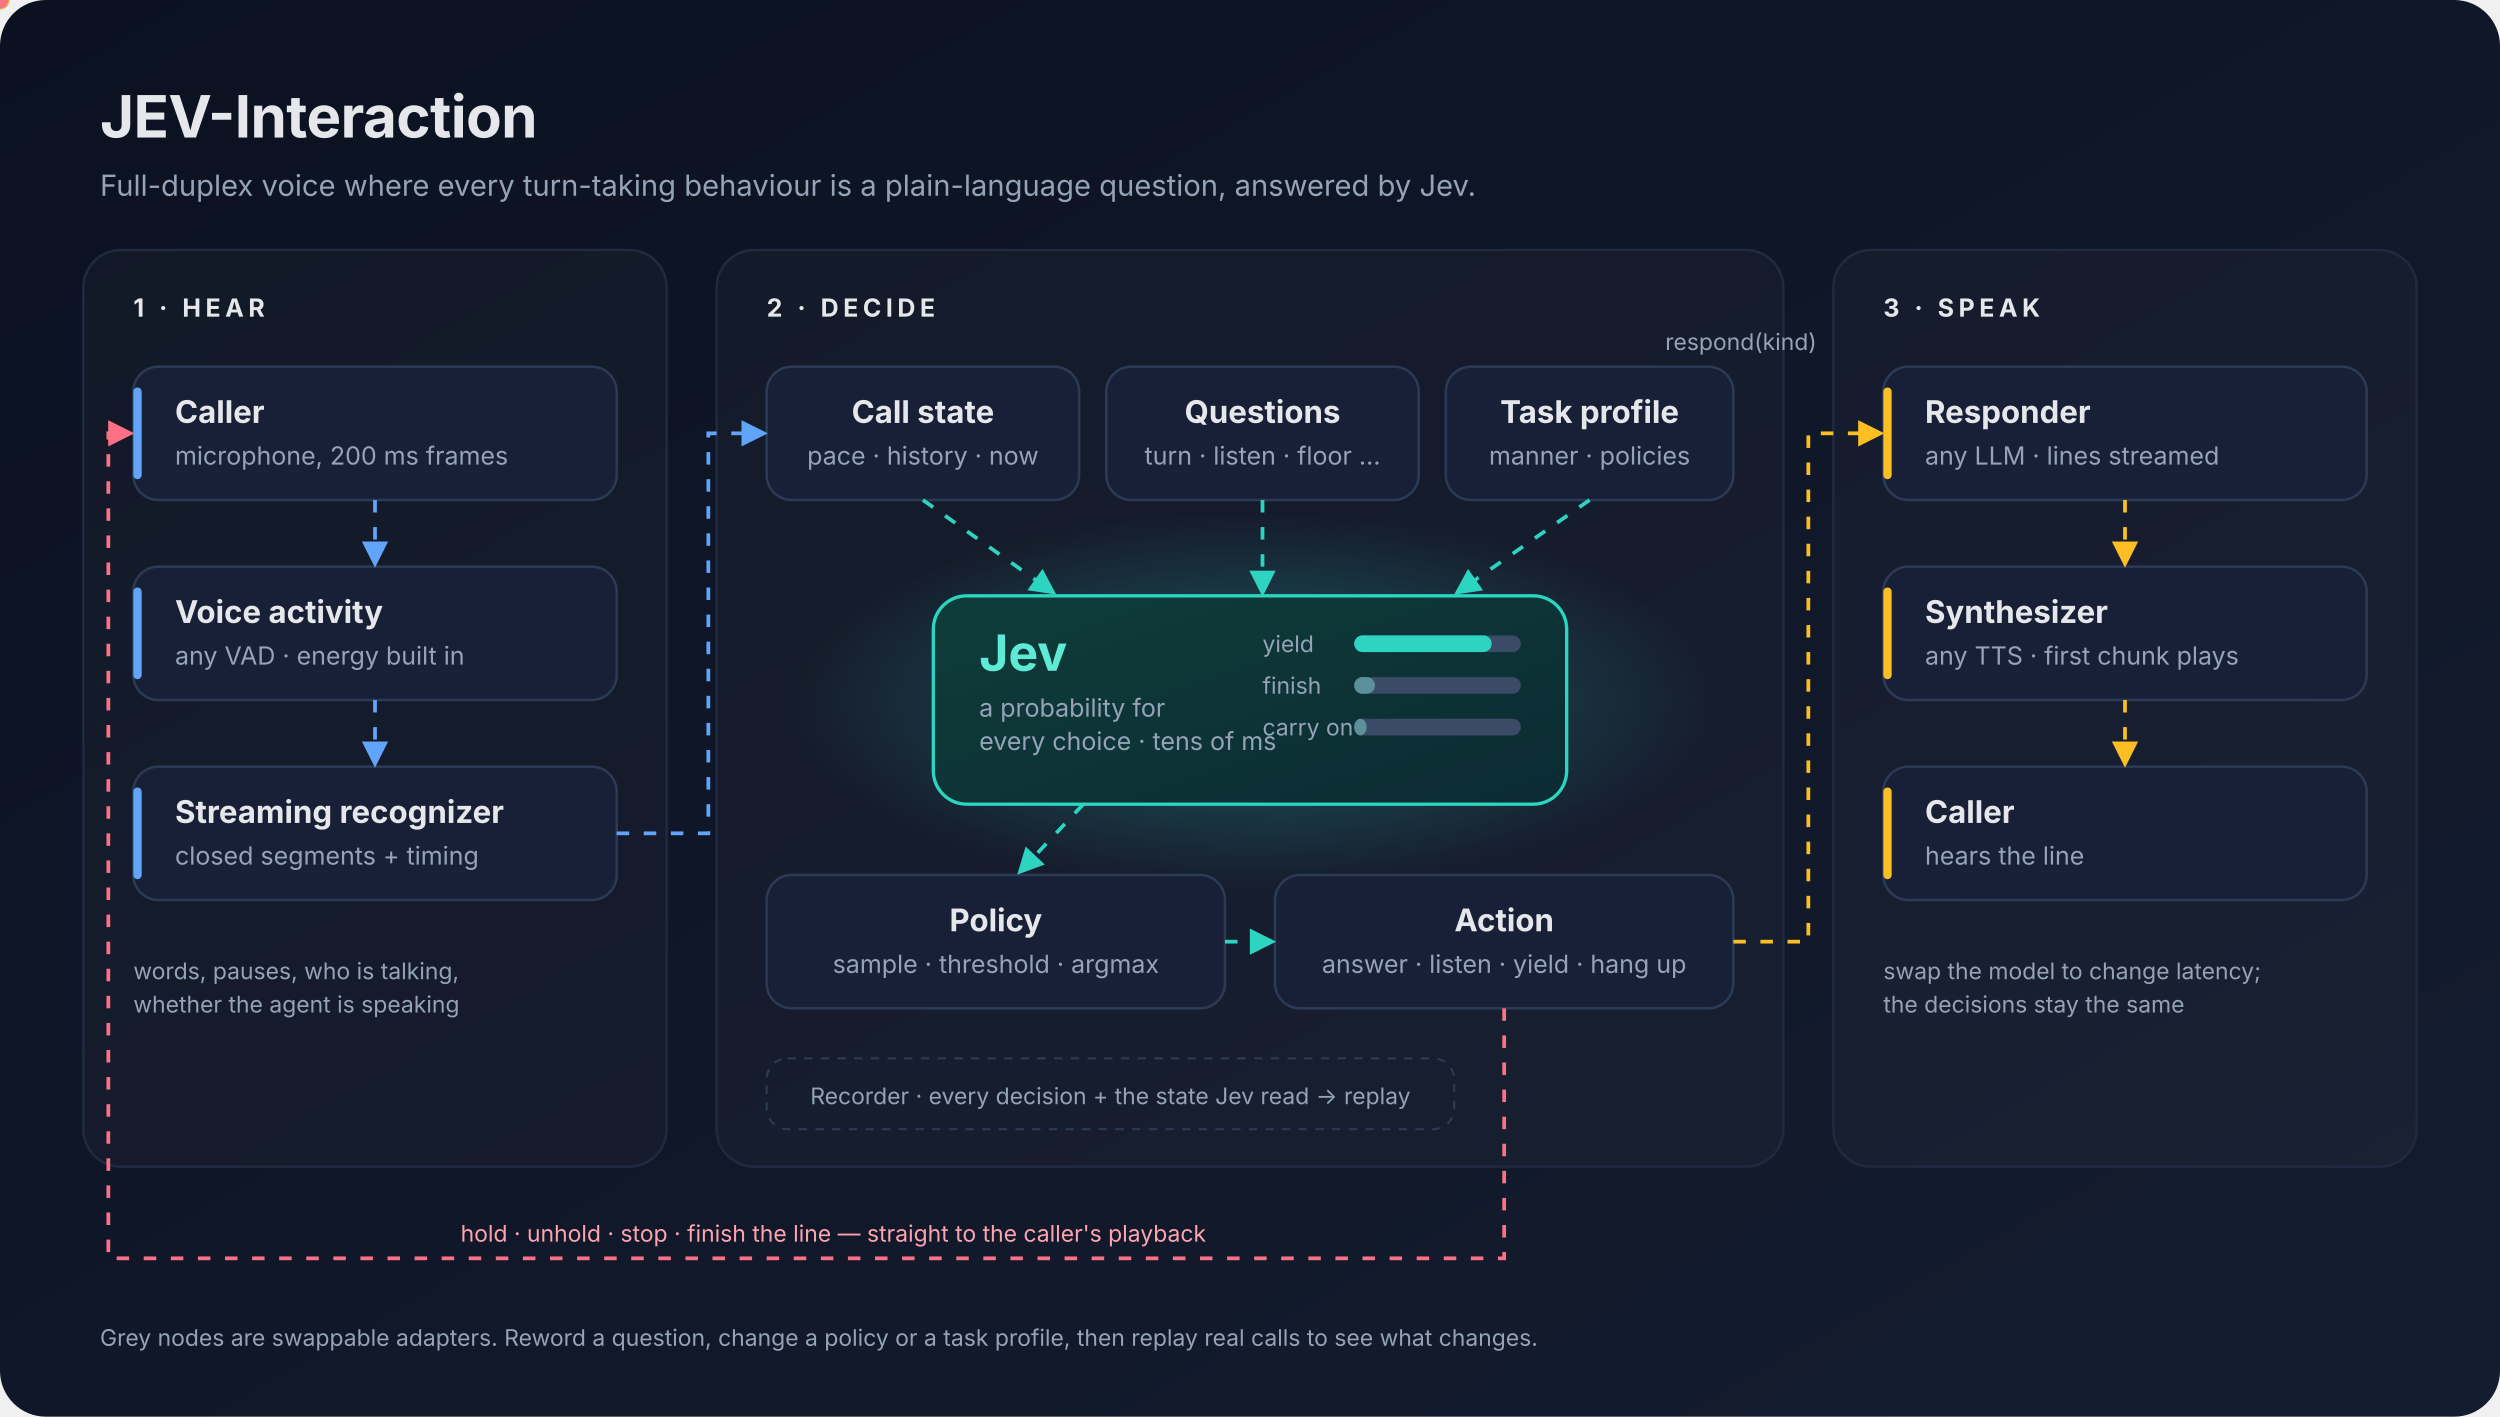
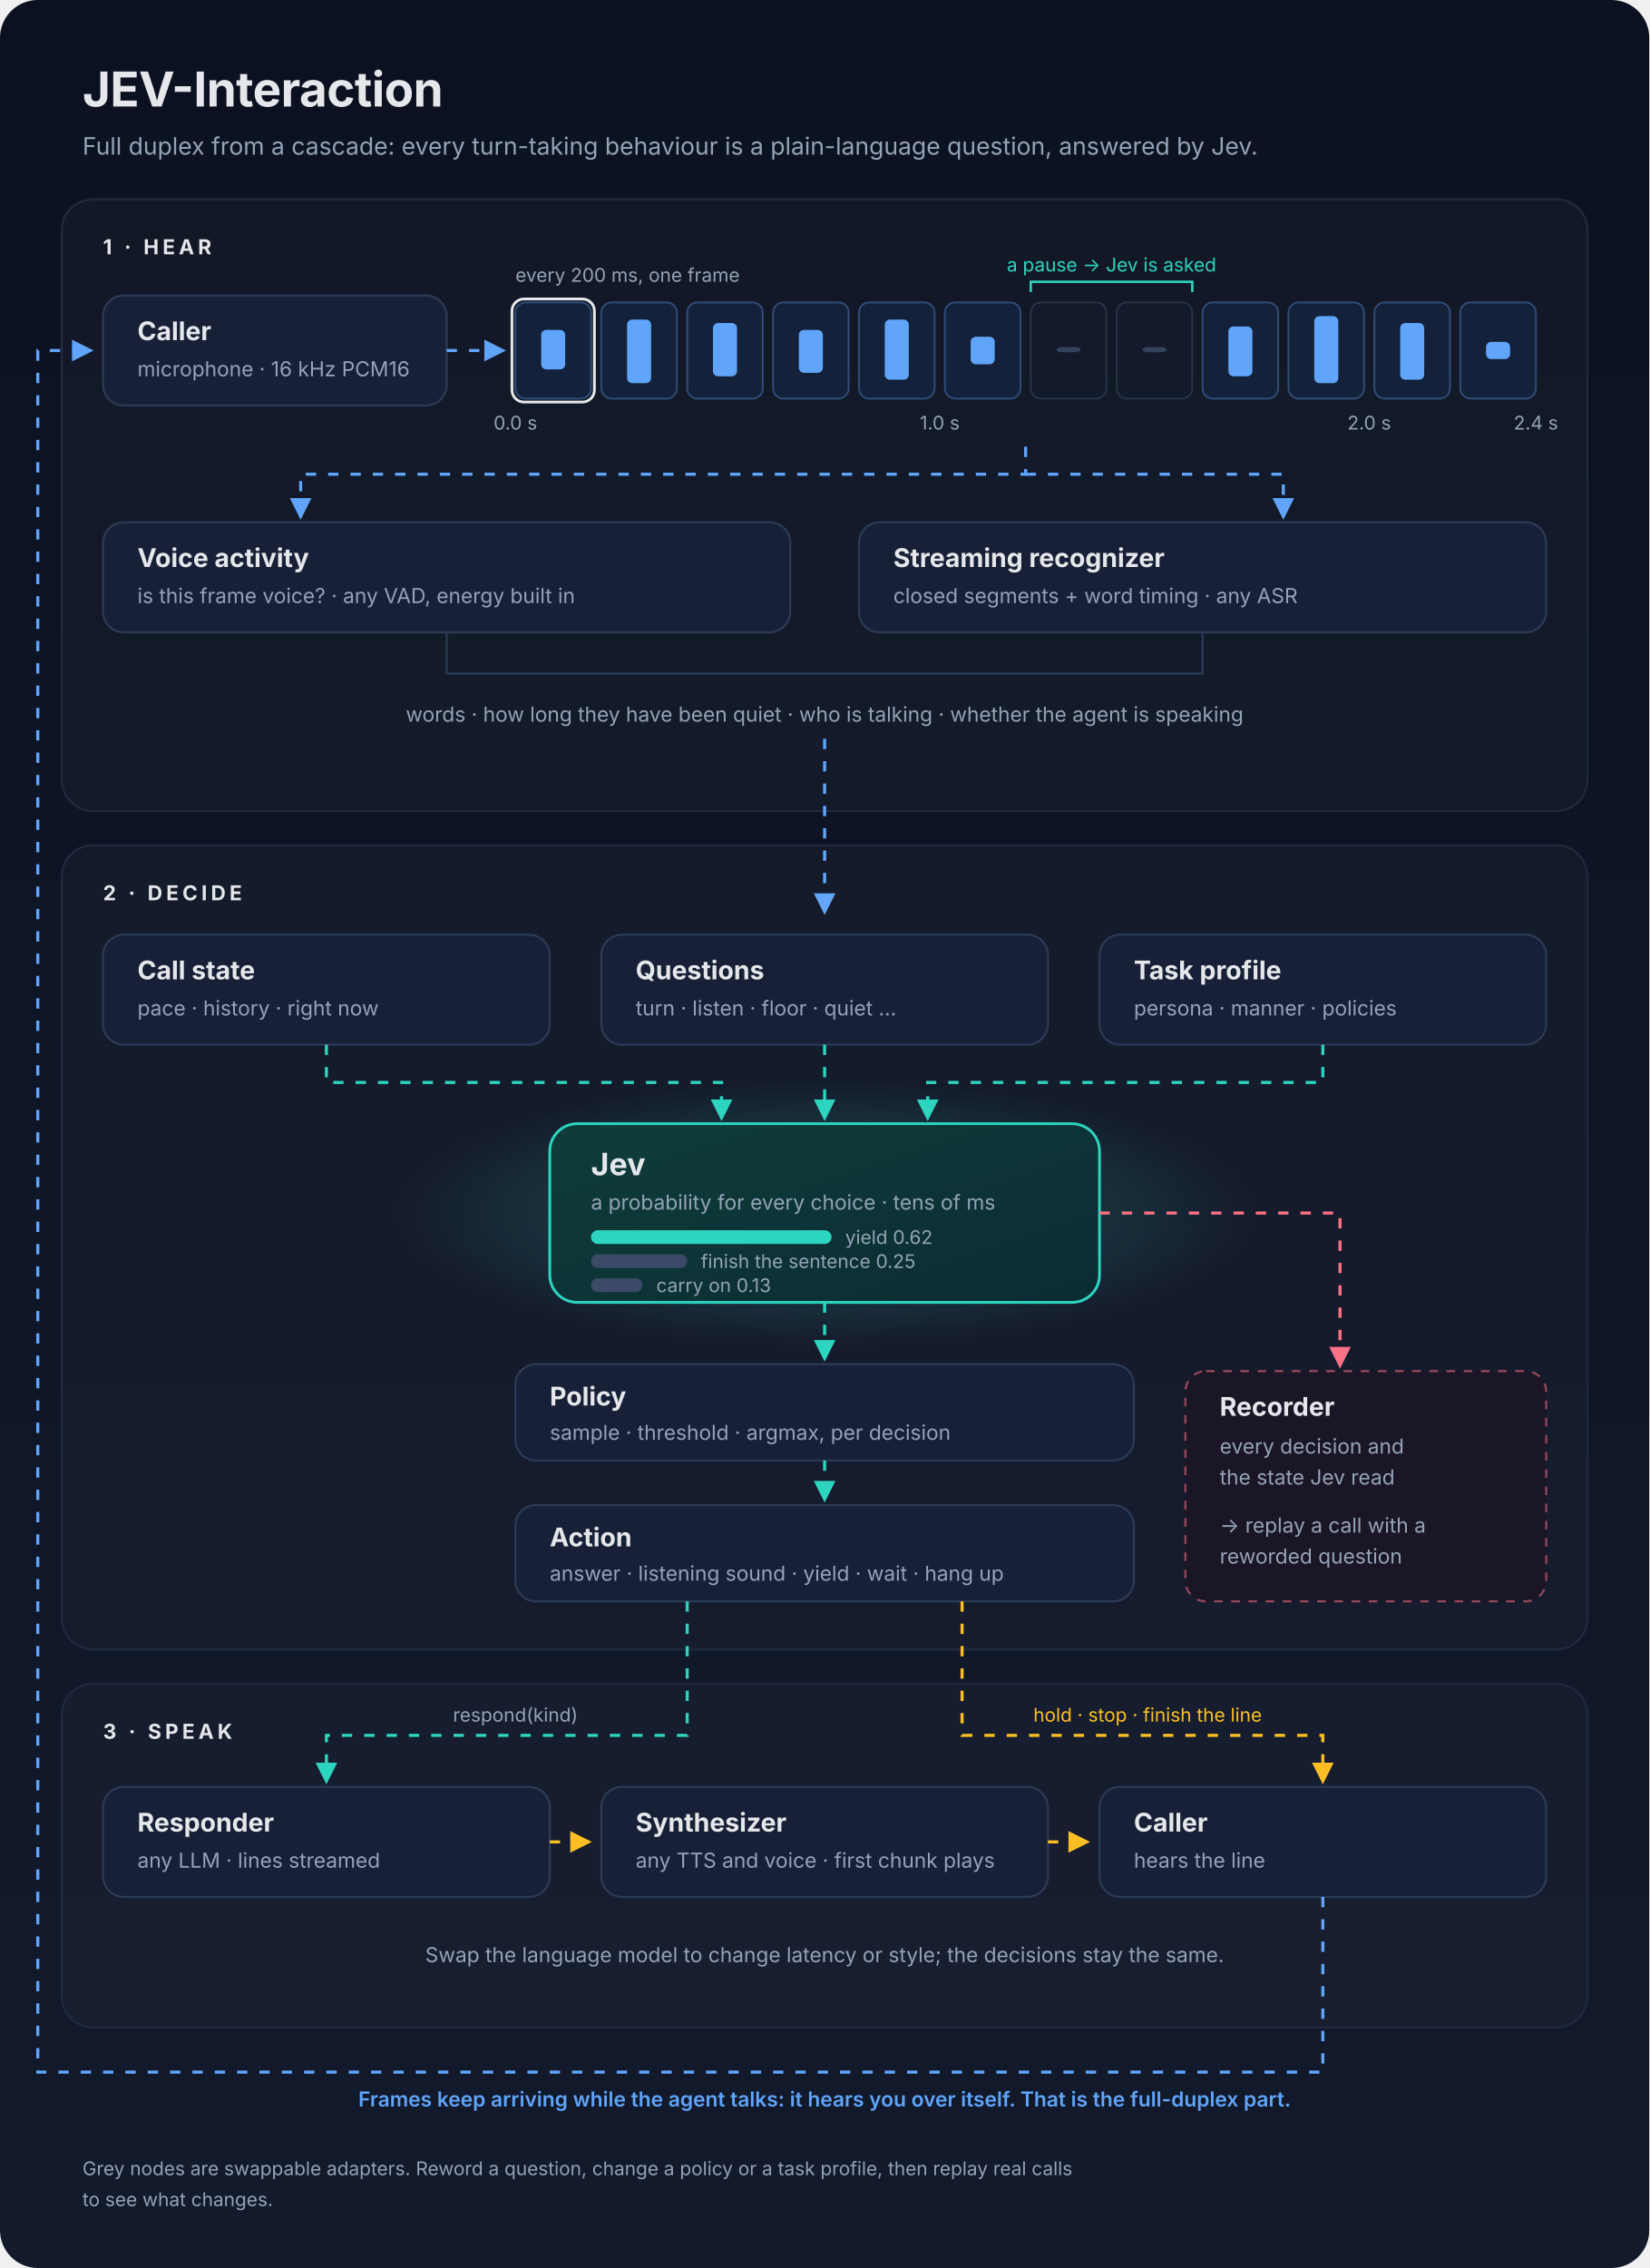
- <svg xmlns="http://www.w3.org/2000/svg" viewBox="0 0 1200 680" width="1200" height="680" role="img" aria-label="JEV-Interaction in three stages. Hear: the caller's audio goes through voice activity detection and a streaming recognizer. Decide: the call state, the decision questions and the task profile go to Jev, which returns a probability for every choice; a policy turns them into an action. Speak: the action drives any language model and any speech synthesizer, and controls the caller's playback directly. Every decision is recorded for replay.">
+ <svg xmlns="http://www.w3.org/2000/svg" viewBox="0 0 960 1320" width="960" height="1320" role="img" aria-label="JEV-Interaction, top to bottom. Hear: the caller's audio arrives as 200 millisecond frames; voice activity detection and a streaming recognizer turn them into words, pauses and who is talking. Decide: the call state, the decision questions and the task profile go to Jev, which returns a probability for every choice; a policy turns them into an action, and every decision is recorded for replay. Speak: the action drives any language model and any speech synthesizer and controls playback directly. Frames keep arriving while the agent talks, so it listens while it speaks.">
  <defs>
-     <linearGradient id="bg" x1="0" y1="0" x2="1" y2="1">
+     <linearGradient id="bg" x1="0" y1="0" x2="0" y2="1">
      <stop offset="0" stop-color="#0b1120" />
-       <stop offset="1" stop-color="#141d30" />
+       <stop offset="1" stop-color="#121a2c" />
    </linearGradient>
    <linearGradient id="jevfill" x1="0" y1="0" x2="1" y2="1">
      <stop offset="0" stop-color="#0f3d3a" />
      <stop offset="1" stop-color="#0b2b33" />
    </linearGradient>
    <radialGradient id="halo" cx="0.5" cy="0.5" r="0.5">
-       <stop offset="0" stop-color="#2dd4bf" stop-opacity="0.35" />
+       <stop offset="0" stop-color="#2dd4bf" stop-opacity="0.32" />
      <stop offset="1" stop-color="#2dd4bf" stop-opacity="0" />
    </radialGradient>
    <marker id="mb" viewBox="0 0 10 10" refX="8" refY="5" markerWidth="7" markerHeight="7" orient="auto">
      <path d="M0,0 L10,5 L0,10 z" fill="#60a5fa" />
    </marker>
    <marker id="mt" viewBox="0 0 10 10" refX="8" refY="5" markerWidth="7" markerHeight="7" orient="auto">
      <path d="M0,0 L10,5 L0,10 z" fill="#2dd4bf" />
    </marker>
    <marker id="ma" viewBox="0 0 10 10" refX="8" refY="5" markerWidth="7" markerHeight="7" orient="auto">
      <path d="M0,0 L10,5 L0,10 z" fill="#fbbf24" />
    </marker>
    <marker id="mr" viewBox="0 0 10 10" refX="8" refY="5" markerWidth="7" markerHeight="7" orient="auto">
      <path d="M0,0 L10,5 L0,10 z" fill="#fb7185" />
    </marker>
-     <path id="p-hear" d="M180,240 V272 M180,336 V368 M296,400 H368 V208" />
-     <path id="p-in" d="M180,240 V400 H340 V320 H448" />
-     <path id="p-out" d="M600,386 V452 H832 H868 V208 H1020 V400" />
-     <path id="p-ctl" d="M722,484 V604 H52 V208 H62" />
  </defs>
  <style>
    text { font-family: -apple-system, BlinkMacSystemFont, "Segoe UI", Inter, Helvetica, Arial, sans-serif; fill: #e5e7eb; }
    .title { font-size: 28px; font-weight: 750; letter-spacing: -0.01em; }
    .tag { font-size: 14px; fill: #94a3b8; }
    .stage { font-size: 12px; font-weight: 700; letter-spacing: 0.18em; }
-     .sub { font-size: 12px; fill: #94a3b8; }
    .n { font-size: 15px; font-weight: 650; }
    .d { font-size: 12px; fill: #94a3b8; }
    .small { font-size: 11px; fill: #94a3b8; }
+     .lab { font-size: 12px; font-weight: 600; }
    .panel { fill: #ffffff; fill-opacity: 0.025; stroke: #1f2a40; stroke-width: 1.2; }
    .node { fill: #172036; stroke: #2b3a55; stroke-width: 1.2; }
+     .rec { fill: #1b1626; stroke: #fb7185; stroke-opacity: .55; stroke-width: 1.2; stroke-dasharray: 5 5; }
+     .frame { fill: #13213a; stroke: #2f4a74; stroke-width: 1.1; }
+     .frame.quiet { fill: #121a2b; stroke: #263247; }
+     .lvl { fill: #60a5fa; } .lvl.dim { fill: #34425c; }
    .wire { fill: none; stroke-width: 1.8; stroke-dasharray: 6 7; animation: flow 1.1s linear infinite; }
    .b { stroke: #60a5fa; } .t { stroke: #2dd4bf; } .a { stroke: #fbbf24; } .r { stroke: #fb7185; }
    .bar { fill: #2dd4bf; } .bar.dim { fill: #3b4a66; }
-     .halo { animation: breathe 2.8s ease-in-out infinite; transform-origin: 600px 336px; }
+     .halo { animation: breathe 2.8s ease-in-out infinite; transform-origin: 480px 706px; }
+     .cursor { fill: none; stroke: #e5e7eb; stroke-width: 1.6; animation: scan 4.8s steps(12) infinite; }
    @keyframes flow { to { stroke-dashoffset: -26; } }
    @keyframes breathe { 0%, 100% { opacity: .35; transform: scale(.94); } 50% { opacity: 1; transform: scale(1.04); } }
-     @media (prefers-reduced-motion: reduce) { .wire, .halo { animation: none; } .packets { display: none; } }
+     @keyframes scan { from { transform: translateX(0); } to { transform: translateX(600px); } }
+     @media (prefers-reduced-motion: reduce) { .wire, .halo, .cursor { animation: none; } }
  </style>
-   <rect width="1200" height="680" rx="22" fill="url(#bg)" />
-   <text x="48" y="66" class="title">JEV-Interaction</text>
-   <text x="48" y="94" class="tag">Full-duplex voice where every turn-taking behaviour is a plain-language question, answered by Jev.</text>
-   <rect x="40" y="120" width="280" height="440" rx="18" class="panel" />
-   <rect x="344" y="120" width="512" height="440" rx="18" class="panel" />
-   <rect x="880" y="120" width="280" height="440" rx="18" class="panel" />
-   <text x="64" y="152" class="stage" fill="#60a5fa">1 · HEAR</text>
-   <text x="368" y="152" class="stage" fill="#2dd4bf">2 · DECIDE</text>
-   <text x="904" y="152" class="stage" fill="#fbbf24">3 · SPEAK</text>
-   <rect x="64" y="176" width="232" height="64" rx="12" class="node" />
-   <rect x="64" y="186" width="4" height="44" rx="2" fill="#60a5fa" />
-   <text x="84" y="203" class="n">Caller</text>
-   <text x="84" y="223" class="d">microphone, 200 ms frames</text>
-   <rect x="64" y="272" width="232" height="64" rx="12" class="node" />
-   <rect x="64" y="282" width="4" height="44" rx="2" fill="#60a5fa" />
-   <text x="84" y="299" class="n">Voice activity</text>
-   <text x="84" y="319" class="d">any VAD · energy built in</text>
-   <rect x="64" y="368" width="232" height="64" rx="12" class="node" />
-   <rect x="64" y="378" width="4" height="44" rx="2" fill="#60a5fa" />
-   <text x="84" y="395" class="n">Streaming recognizer</text>
-   <text x="84" y="415" class="d">closed segments + timing</text>
-   <path d="M180,240 V270" class="wire b" marker-end="url(#mb)" />
-   <path d="M180,336 V366" class="wire b" marker-end="url(#mb)" />
-   <text x="64" y="470" class="small">words, pauses, who is talking,</text>
-   <text x="64" y="486" class="small">whether the agent is speaking</text>
-   <rect x="368" y="176" width="150" height="64" rx="12" class="node" />
-   <text x="443" y="203" class="n" text-anchor="middle">Call state</text>
-   <text x="443" y="223" class="d" text-anchor="middle">pace · history · now</text>
-   <rect x="531" y="176" width="150" height="64" rx="12" class="node" />
-   <text x="606" y="203" class="n" text-anchor="middle">Questions</text>
-   <text x="606" y="223" class="d" text-anchor="middle">turn · listen · floor …</text>
-   <rect x="694" y="176" width="138" height="64" rx="12" class="node" />
-   <text x="763" y="203" class="n" text-anchor="middle">Task profile</text>
-   <text x="763" y="223" class="d" text-anchor="middle">manner · policies</text>
-   <path d="M296,400 H340 V208 H366" class="wire b" marker-end="url(#mb)" />
-   <ellipse cx="600" cy="336" rx="220" ry="90" fill="url(#halo)" class="halo" />
-   <rect x="448" y="286" width="304" height="100" rx="16" fill="url(#jevfill)" stroke="#2dd4bf" stroke-width="1.6" />
-   <text x="470" y="322" style="font-size: 24px; font-weight: 750; fill: #5eead4">Jev</text>
-   <text x="470" y="344" class="d">a probability for</text>
-   <text x="470" y="360" class="d">every choice · tens of ms</text>
-   <text x="606" y="313" class="small">yield</text>
-   <rect x="650" y="305" width="80" height="8" rx="4" class="bar dim" />
-   <rect x="650" y="305" width="66" height="8" rx="4" class="bar">
-     <animate attributeName="width" values="66;20;56;66" dur="7s" repeatCount="indefinite" />
-   </rect>
-   <text x="606" y="333" class="small">finish</text>
-   <rect x="650" y="325" width="80" height="8" rx="4" class="bar dim" />
-   <rect x="650" y="325" width="10" height="8" rx="4" class="bar" style="fill:#5b8f9a">
-     <animate attributeName="width" values="10;48;16;10" dur="7s" repeatCount="indefinite" />
-   </rect>
-   <text x="606" y="353" class="small">carry on</text>
-   <rect x="650" y="345" width="80" height="8" rx="4" class="bar dim" />
-   <rect x="650" y="345" width="6" height="8" rx="4" class="bar" style="fill:#5b8f9a">
-     <animate attributeName="width" values="6;14;12;6" dur="7s" repeatCount="indefinite" />
-   </rect>
-   <path d="M443,240 L505,284" class="wire t" marker-end="url(#mt)" />
-   <path d="M606,240 V284" class="wire t" marker-end="url(#mt)" />
-   <path d="M763,240 L700,284" class="wire t" marker-end="url(#mt)" />
-   <rect x="368" y="420" width="220" height="64" rx="12" class="node" />
-   <text x="478" y="447" class="n" text-anchor="middle">Policy</text>
-   <text x="478" y="467" class="d" text-anchor="middle">sample · threshold · argmax</text>
-   <rect x="612" y="420" width="220" height="64" rx="12" class="node" />
-   <text x="722" y="447" class="n" text-anchor="middle">Action</text>
-   <text x="722" y="467" class="d" text-anchor="middle">answer · listen · yield · hang up</text>
-   <path d="M520,386 L490,418" class="wire t" marker-end="url(#mt)" />
-   <path d="M588,452 H610" class="wire t" marker-end="url(#mt)" />
-   <rect x="368" y="508" width="330" height="34" rx="10" fill="none" stroke="#2b3a55" stroke-dasharray="4 4" />
-   <text x="533" y="530" class="small" text-anchor="middle">Recorder · every decision + the state Jev read → replay</text>
-   <rect x="904" y="176" width="232" height="64" rx="12" class="node" />
-   <rect x="904" y="186" width="4" height="44" rx="2" fill="#fbbf24" />
-   <text x="924" y="203" class="n">Responder</text>
-   <text x="924" y="223" class="d">any LLM · lines streamed</text>
-   <rect x="904" y="272" width="232" height="64" rx="12" class="node" />
-   <rect x="904" y="282" width="4" height="44" rx="2" fill="#fbbf24" />
-   <text x="924" y="299" class="n">Synthesizer</text>
-   <text x="924" y="319" class="d">any TTS · first chunk plays</text>
-   <rect x="904" y="368" width="232" height="64" rx="12" class="node" />
-   <rect x="904" y="378" width="4" height="44" rx="2" fill="#fbbf24" />
-   <text x="924" y="395" class="n">Caller</text>
-   <text x="924" y="415" class="d">hears the line</text>
-   <path d="M832,452 H868 V208 H902" class="wire a" marker-end="url(#ma)" />
-   <text x="872" y="168" class="small" text-anchor="end">respond(kind)</text>
-   <path d="M1020,240 V270" class="wire a" marker-end="url(#ma)" />
-   <path d="M1020,336 V366" class="wire a" marker-end="url(#ma)" />
-   <text x="904" y="470" class="small">swap the model to change latency;</text>
-   <text x="904" y="486" class="small">the decisions stay the same</text>
-   <path d="M722,484 V604 H52 V208 H62" class="wire r" marker-end="url(#mr)" />
-   <text x="400" y="596" class="small" style="fill:#fda4af" text-anchor="middle">hold · unhold · stop · finish the line  —  straight to the caller's playback</text>
-   <g class="packets">
-     <circle r="4.5" fill="#60a5fa">
-       <animateMotion dur="2.6s" repeatCount="indefinite" path="M180,240 V400 H340 V320 H448" />
-     </circle>
-     <circle r="4.5" fill="#2dd4bf">
-       <animateMotion dur="1.6s" begin="0.8s" repeatCount="indefinite" path="M600,386 L520,386 L490,420 L588,452 H612" />
-     </circle>
-     <circle r="4.5" fill="#fbbf24">
-       <animateMotion dur="3s" begin="1.4s" repeatCount="indefinite" path="M832,452 H868 V208 H1020 V400" />
-     </circle>
-     <circle r="4" fill="#fb7185">
-       <animateMotion dur="4s" begin="2s" repeatCount="indefinite" path="M722,484 V604 H52 V208" />
-     </circle>
-   </g>
-   <text x="48" y="646" class="small">Grey nodes are swappable adapters. Reword a question, change a policy or a task profile, then replay real calls to see what changes.</text>
+   <rect width="960" height="1320" rx="22" fill="url(#bg)" />
+   <text x="48" y="62" class="title">JEV-Interaction</text>
+   <text x="48" y="90" class="tag">Full duplex from a cascade: every turn-taking behaviour is a plain-language question, answered by Jev.</text>
+   <rect x="36" y="116" width="888" height="356" rx="18" class="panel" />
+   <text x="60" y="148" class="stage" fill="#60a5fa">1 · HEAR</text>
+   <rect x="60" y="172" width="200" height="64" rx="12" class="node" />
+   <text x="80" y="198" class="n">Caller</text>
+   <text x="80" y="219" class="d">microphone · 16 kHz PCM16</text>
+   <path d="M260,204 H292" class="wire b" marker-end="url(#mb)" />
+   <rect x="300" y="176" width="44" height="56" rx="6" class="frame" />
+   <rect x="315.0" y="192" width="14" height="23" rx="3" class="lvl" />
+   <rect x="350" y="176" width="44" height="56" rx="6" class="frame" />
+   <rect x="365.0" y="186" width="14" height="37" rx="3" class="lvl" />
+   <rect x="400" y="176" width="44" height="56" rx="6" class="frame" />
+   <rect x="415.0" y="188" width="14" height="31" rx="3" class="lvl" />
+   <rect x="450" y="176" width="44" height="56" rx="6" class="frame" />
+   <rect x="465.0" y="192" width="14" height="25" rx="3" class="lvl" />
+   <rect x="500" y="176" width="44" height="56" rx="6" class="frame" />
+   <rect x="515.0" y="186" width="14" height="35" rx="3" class="lvl" />
+   <rect x="550" y="176" width="44" height="56" rx="6" class="frame" />
+   <rect x="565.0" y="196" width="14" height="16" rx="3" class="lvl" />
+   <rect x="600" y="176" width="44" height="56" rx="6" class="frame quiet" />
+   <rect x="615.0" y="202" width="14" height="3" rx="3" class="lvl dim" />
+   <rect x="650" y="176" width="44" height="56" rx="6" class="frame quiet" />
+   <rect x="665.0" y="202" width="14" height="3" rx="3" class="lvl dim" />
+   <rect x="700" y="176" width="44" height="56" rx="6" class="frame" />
+   <rect x="715.0" y="190" width="14" height="29" rx="3" class="lvl" />
+   <rect x="750" y="176" width="44" height="56" rx="6" class="frame" />
+   <rect x="765.0" y="184" width="14" height="39" rx="3" class="lvl" />
+   <rect x="800" y="176" width="44" height="56" rx="6" class="frame" />
+   <rect x="815.0" y="188" width="14" height="33" rx="3" class="lvl" />
+   <rect x="850" y="176" width="44" height="56" rx="6" class="frame" />
+   <rect x="865.0" y="199" width="14" height="10" rx="3" class="lvl" />
+   <rect x="298" y="174" width="48" height="60" rx="7" class="cursor" />
+   <text x="300" y="250" class="small" text-anchor="middle">0.0 s</text>
+   <text x="547" y="250" class="small" text-anchor="middle">1.0 s</text>
+   <text x="797" y="250" class="small" text-anchor="middle">2.0 s</text>
+   <text x="894" y="250" class="small" text-anchor="middle">2.4 s</text>
+   <text x="300" y="164" class="small">every 200 ms, one frame</text>
+   <path d="M600,170 V164 H694 V170" fill="none" stroke="#2dd4bf" stroke-width="1.4" />
+   <text x="647" y="158" class="small" fill="#2dd4bf" text-anchor="middle" style="fill:#2dd4bf">a pause → Jev is asked</text>
+   <path d="M597,260 V276 H175 V300" class="wire b" marker-end="url(#mb)" />
+   <path d="M597,276 H747 V300" class="wire b" marker-end="url(#mb)" />
+   <rect x="60" y="304" width="400" height="64" rx="12" class="node" />
+   <text x="80" y="330" class="n">Voice activity</text>
+   <text x="80" y="351" class="d">is this frame voice? · any VAD, energy built in</text>
+   <rect x="500" y="304" width="400" height="64" rx="12" class="node" />
+   <text x="520" y="330" class="n">Streaming recognizer</text>
+   <text x="520" y="351" class="d">closed segments + word timing · any ASR</text>
+   <path d="M260,368 V392 H700 V368" fill="none" stroke="#2b3a55" stroke-width="1.2" />
+   <text x="480" y="420" class="d" text-anchor="middle">words · how long they have been quiet · who is talking · whether the agent is speaking</text>
+   <path d="M480,430 V530" class="wire b" marker-end="url(#mb)" />
+   <rect x="36" y="492" width="888" height="468" rx="18" class="panel" />
+   <text x="60" y="524" class="stage" fill="#2dd4bf">2 · DECIDE</text>
+   <rect x="60" y="544" width="260" height="64" rx="12" class="node" />
+   <text x="80" y="570" class="n">Call state</text>
+   <text x="80" y="591" class="d">pace · history · right now</text>
+   <rect x="350" y="544" width="260" height="64" rx="12" class="node" />
+   <text x="370" y="570" class="n">Questions</text>
+   <text x="370" y="591" class="d">turn · listen · floor · quiet …</text>
+   <rect x="640" y="544" width="260" height="64" rx="12" class="node" />
+   <text x="660" y="570" class="n">Task profile</text>
+   <text x="660" y="591" class="d">persona · manner · policies</text>
+   <path d="M190,608 V630 H420 V650" class="wire t" marker-end="url(#mt)" />
+   <path d="M480,608 V650" class="wire t" marker-end="url(#mt)" />
+   <path d="M770,608 V630 H540 V650" class="wire t" marker-end="url(#mt)" />
+   <ellipse cx="480" cy="706" rx="250" ry="78" fill="url(#halo)" class="halo" />
+   <rect x="320" y="654" width="320" height="104" rx="16" fill="url(#jevfill)" stroke="#2dd4bf" stroke-width="1.6" />
+   <text x="344" y="684" class="n" style="font-size:18px">Jev</text>
+   <text x="344" y="704" class="d">a probability for every choice · tens of ms</text>
+   <rect x="344" y="716" width="140" height="8" rx="4" class="bar" />
+   <text x="492" y="724" class="small">yield 0.62</text>
+   <rect x="344" y="730" width="56" height="8" rx="4" class="bar dim" />
+   <text x="408" y="738" class="small">finish the sentence 0.25</text>
+   <rect x="344" y="744" width="30" height="8" rx="4" class="bar dim" />
+   <text x="382" y="752" class="small">carry on 0.13</text>
+   <path d="M480,758 V790" class="wire t" marker-end="url(#mt)" />
+   <rect x="300" y="794" width="360" height="56" rx="12" class="node" />
+   <text x="320" y="818" class="n">Policy</text>
+   <text x="320" y="838" class="d">sample · threshold · argmax, per decision</text>
+   <path d="M480,850 V872" class="wire t" marker-end="url(#mt)" />
+   <rect x="300" y="876" width="360" height="56" rx="12" class="node" />
+   <text x="320" y="900" class="n">Action</text>
+   <text x="320" y="920" class="d">answer · listening sound · yield · wait · hang up</text>
+   <path d="M640,706 H780 V794" class="wire r" marker-end="url(#mr)" />
+   <rect x="690" y="798" width="210" height="134" rx="12" class="rec" />
+   <text x="710" y="824" class="n">Recorder</text>
+   <text x="710" y="846" class="d">every decision and</text>
+   <text x="710" y="864" class="d">the state Jev read</text>
+   <text x="710" y="892" class="d">→ replay a call with a</text>
+   <text x="710" y="910" class="d">reworded question</text>
+   <rect x="36" y="980" width="888" height="200" rx="18" class="panel" />
+   <text x="60" y="1012" class="stage" fill="#fbbf24">3 · SPEAK</text>
+   <path d="M400,932 V1010 H190 V1036" class="wire t" marker-end="url(#mt)" />
+   <text x="300" y="1002" class="small" text-anchor="middle">respond(kind)</text>
+   <path d="M560,932 V1010 H770 V1036" class="wire a" marker-end="url(#ma)" />
+   <text x="668" y="1002" class="small" text-anchor="middle" style="fill:#fbbf24">hold · stop · finish the line</text>
+   <rect x="60" y="1040" width="260" height="64" rx="12" class="node" />
+   <text x="80" y="1066" class="n">Responder</text>
+   <text x="80" y="1087" class="d">any LLM · lines streamed</text>
+   <path d="M320,1072 H342" class="wire a" marker-end="url(#ma)" />
+   <rect x="350" y="1040" width="260" height="64" rx="12" class="node" />
+   <text x="370" y="1066" class="n">Synthesizer</text>
+   <text x="370" y="1087" class="d">any TTS and voice · first chunk plays</text>
+   <path d="M610,1072 H632" class="wire a" marker-end="url(#ma)" />
+   <rect x="640" y="1040" width="260" height="64" rx="12" class="node" />
+   <text x="660" y="1066" class="n">Caller</text>
+   <text x="660" y="1087" class="d">hears the line</text>
+   <text x="480" y="1142" class="d" text-anchor="middle">Swap the language model to change latency or style; the decisions stay the same.</text>
+   <path d="M770,1104 V1206 H22 V204 H52" class="wire b" marker-end="url(#mb)" />
+   <text x="480" y="1226" class="lab" text-anchor="middle" style="fill:#60a5fa">Frames keep arriving while the agent talks: it hears you over itself. That is the full-duplex part.</text>
+   <text x="48" y="1266" class="small">Grey nodes are swappable adapters. Reword a question, change a policy or a task profile, then replay real calls</text>
+   <text x="48" y="1284" class="small">to see what changes.</text>
</svg>
